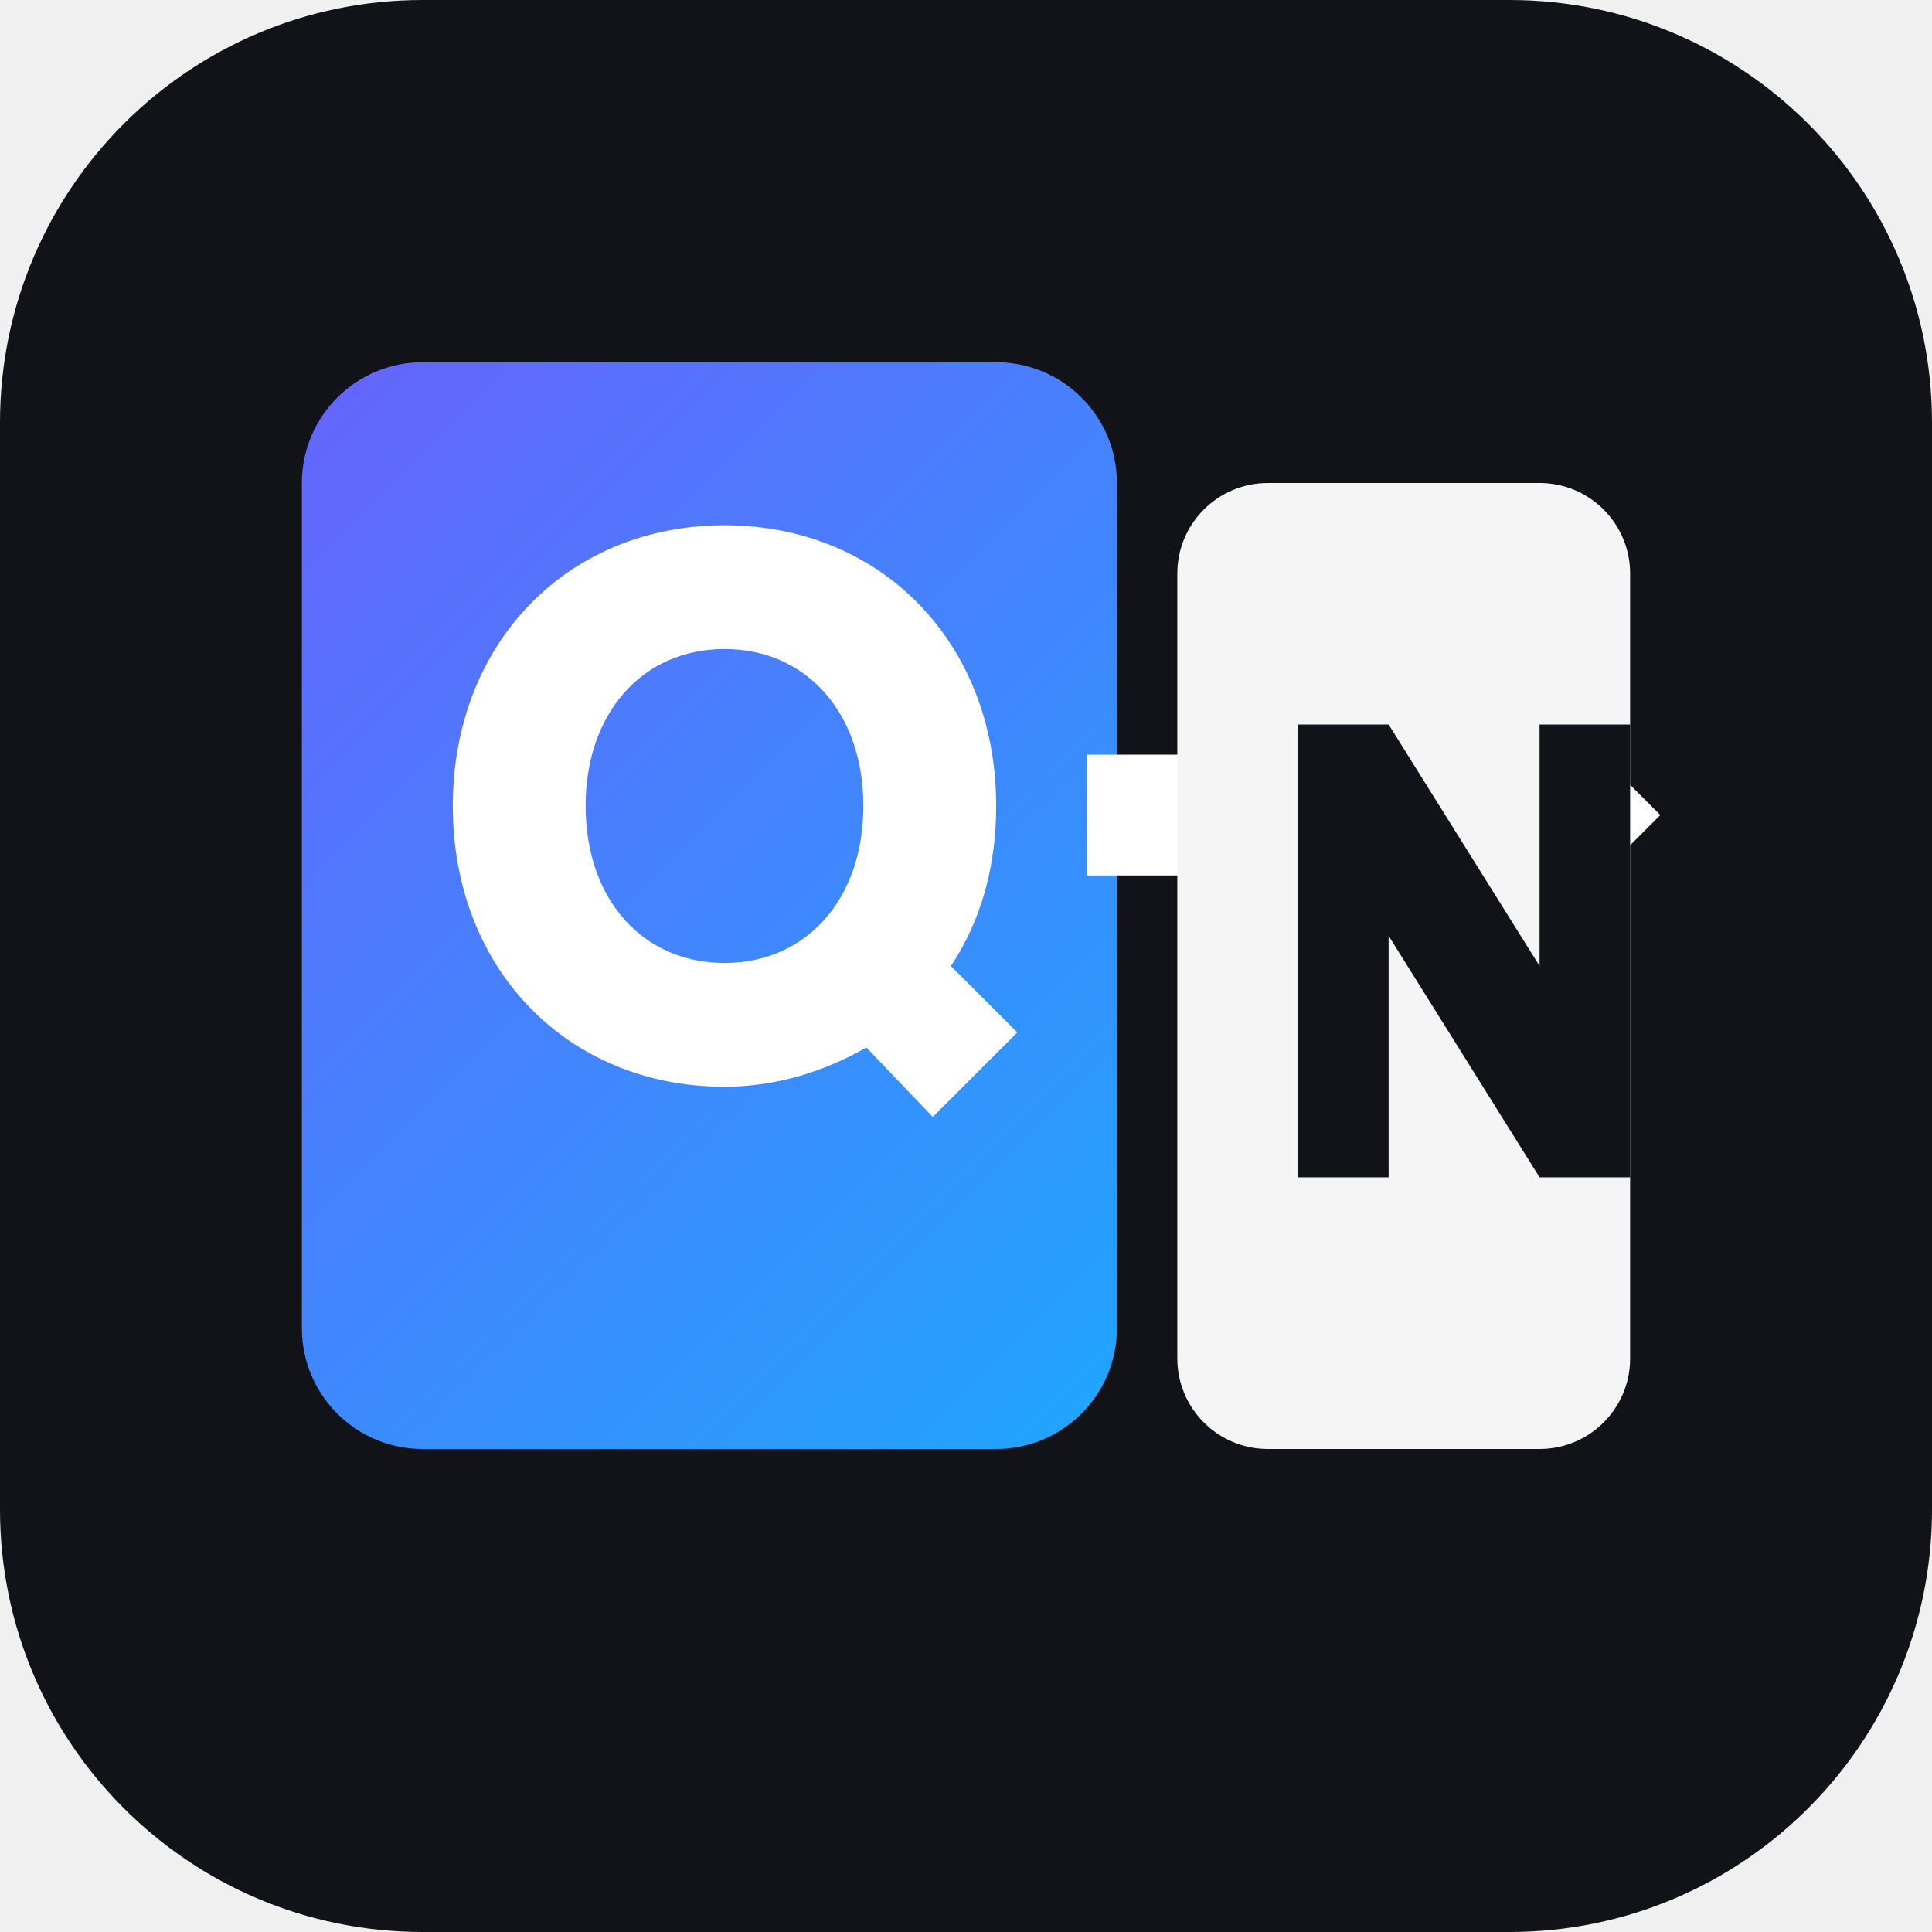
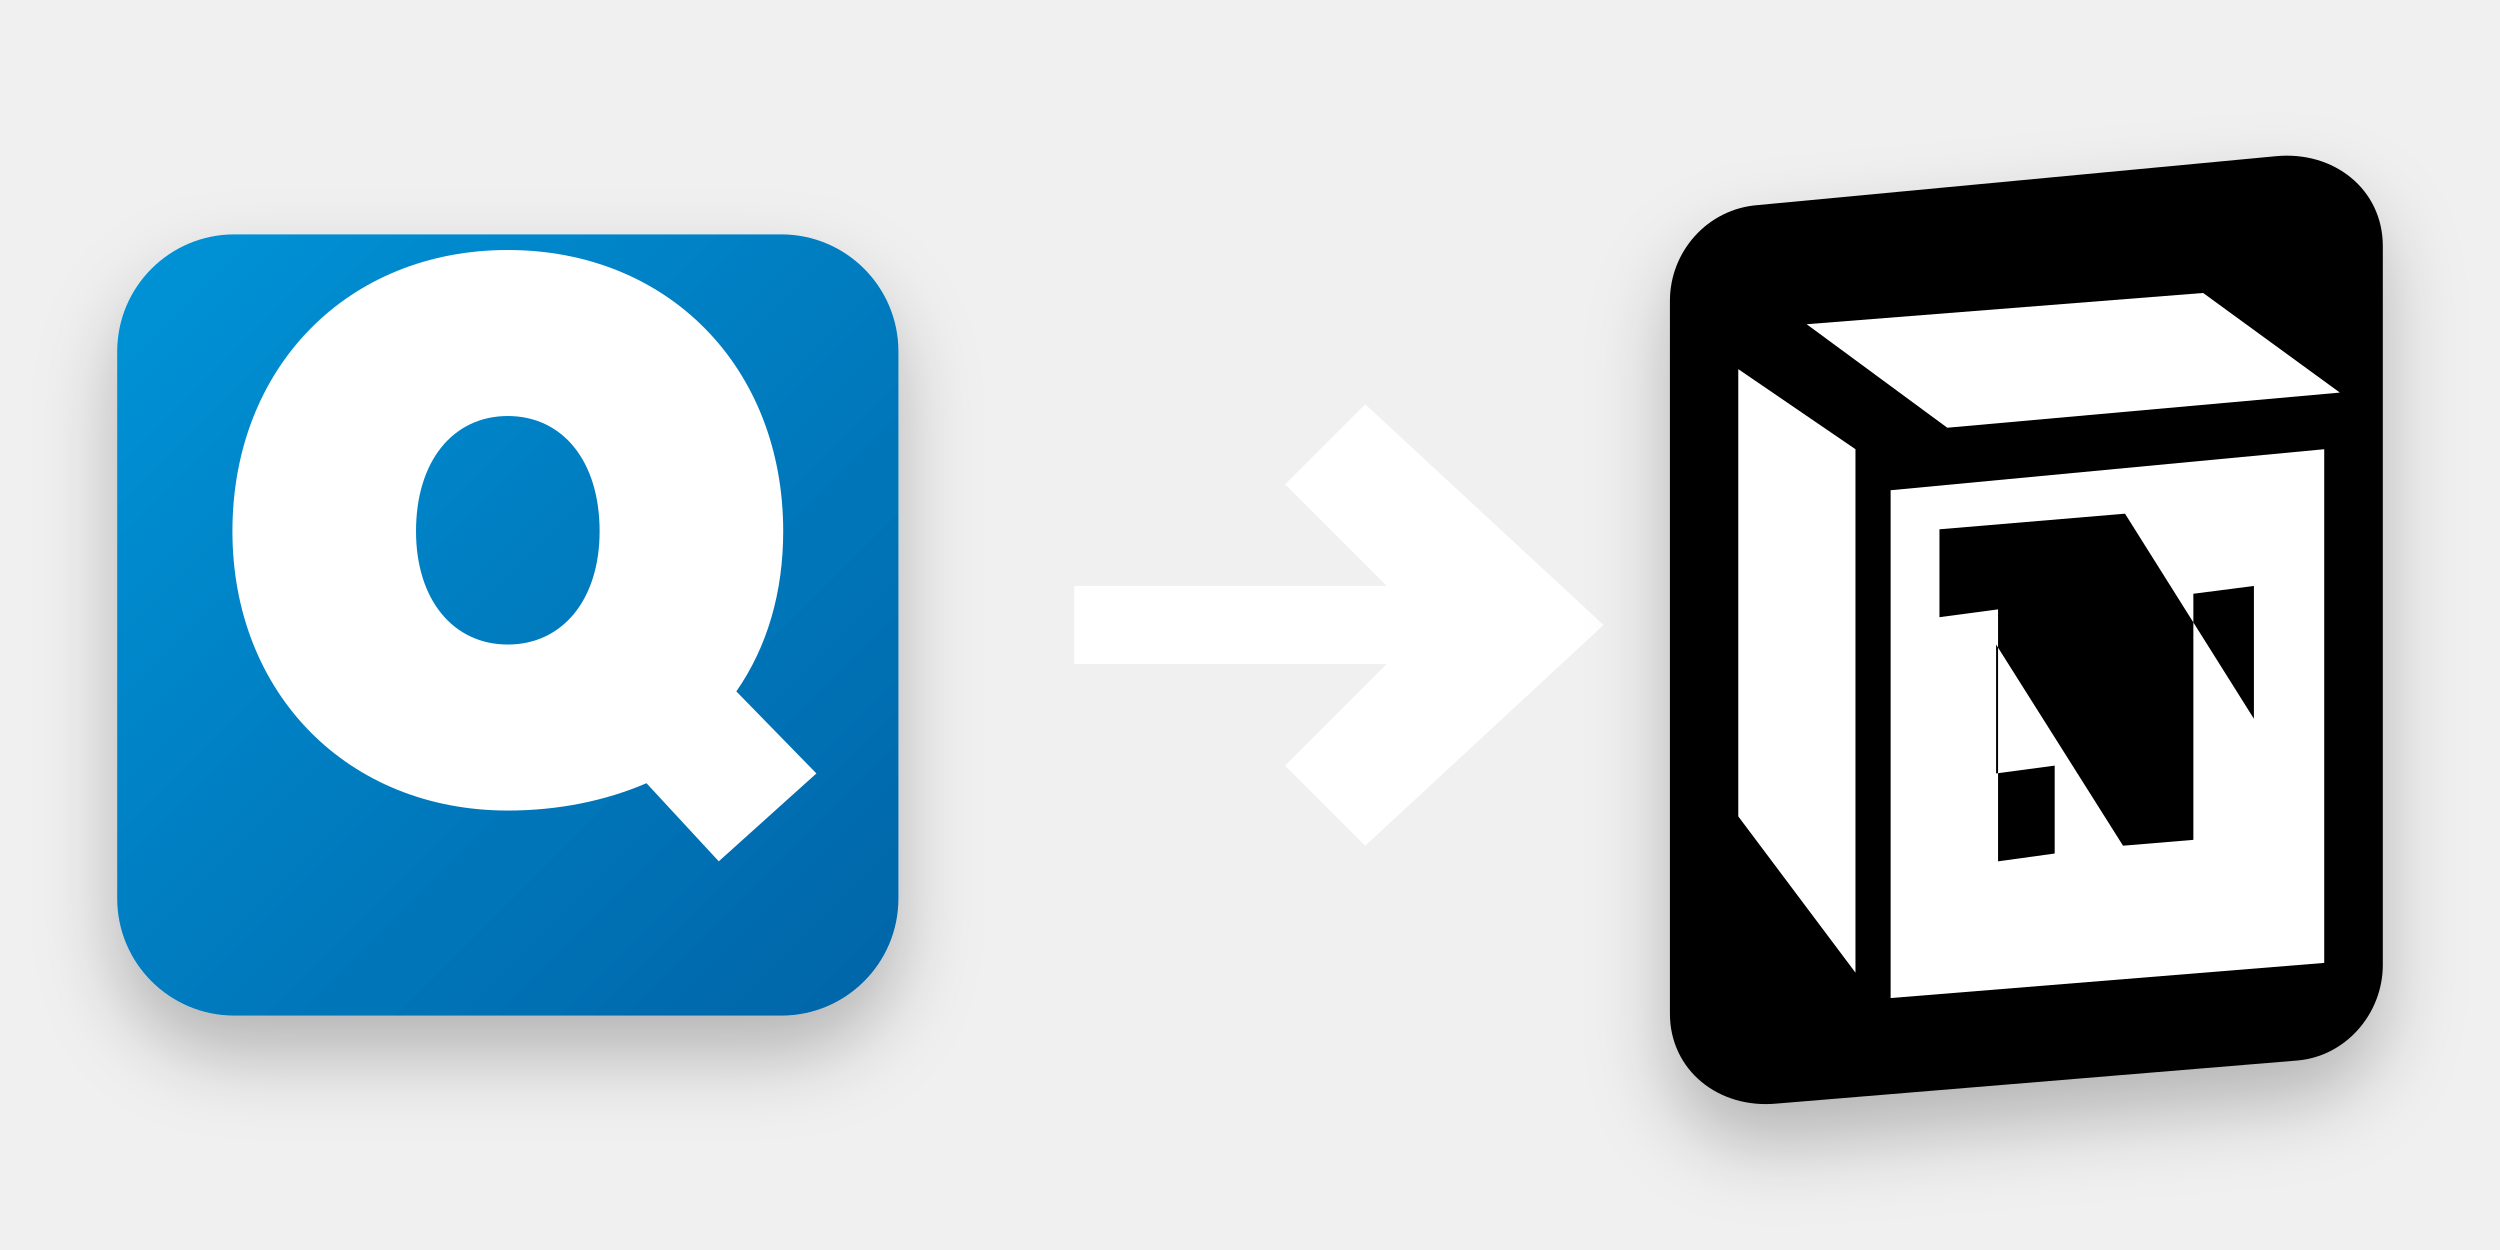
- <svg xmlns="http://www.w3.org/2000/svg" viewBox="0 0 64 64" role="img" aria-label="De QuaterniXXI a Notion">
+ <svg xmlns="http://www.w3.org/2000/svg" viewBox="0 0 128 64" role="img" aria-label="De QuaterniXXI a Notion">
  <defs>
-     <linearGradient id="bg" x1="8" y1="8" x2="56" y2="56" gradientUnits="userSpaceOnUse">
-       <stop stop-color="#6d5dfc" />
-       <stop offset="1" stop-color="#00c2ff" />
+     <linearGradient id="q-bg" x1="8" y1="8" x2="50" y2="50" gradientUnits="userSpaceOnUse">
+       <stop stop-color="#0095d9" />
+       <stop offset="1" stop-color="#0063a6" />
    </linearGradient>
+     <filter id="soft-shadow" x="-20%" y="-20%" width="140%" height="140%">
+       <feDropShadow dx="0" dy="2" stdDeviation="2" flood-color="#000" flood-opacity="0.25" />
+     </filter>
  </defs>
-   <rect width="64" height="64" rx="14" fill="#111318" />
-   <rect x="10" y="12" width="27" height="36" rx="4" fill="url(#bg)" />
-   <path d="M24 36c-5.2 0-9-3.9-9-9.3s3.8-9.3 9-9.3 9 3.9 9 9.3c0 2-.5 3.8-1.5 5.3l2.2 2.2-2.8 2.8-2.2-2.3c-1.4.8-3 1.3-4.7 1.3Zm0-4.1c2.7 0 4.6-2.1 4.6-5.2s-1.9-5.2-4.6-5.2-4.6 2.1-4.6 5.2 1.9 5.2 4.6 5.2Z" fill="#fff" />
-   <path d="M36 25h11l-4-4 3-3 9 9-9 9-3-3 4-4H36v-4Z" fill="#fff" />
-   <rect x="39" y="16" width="15" height="32" rx="3" fill="#f5f5f5" />
-   <path d="M43 39V24h3l5 8v-8h3v15h-3l-5-8v8h-3Z" fill="#111318" />
+   <g filter="url(#soft-shadow)">
+     <rect x="6" y="12" width="40" height="40" rx="6" fill="url(#q-bg)" />
+     <path d="M26 41.5c-8.2 0-14.1-6-14.1-14.3 0-8.4 5.9-14.4 14.1-14.4s14.1 6 14.1 14.4c0 3.1-.8 5.9-2.4 8.2l4.1 4.2-5 4.5-3.7-4c-2.1.9-4.5 1.4-7.1 1.4Zm0-8.5c2.8 0 4.7-2.3 4.7-5.8 0-3.6-1.9-5.9-4.7-5.9s-4.7 2.3-4.7 5.9c0 3.5 1.9 5.8 4.7 5.8Z" fill="#fff" />
+   </g>
+   <path d="M55 30h16l-5.2-5.2 4.1-4.1L82.1 32 69.9 43.3l-4.1-4.1L71 34H55v-4Z" fill="#fff" />
+   <g filter="url(#soft-shadow)">
+     <path d="M90 10.5 116.5 8c3-.3 5.5 1.7 5.5 4.6v36.8c0 2.5-1.9 4.7-4.4 4.9L91 56.5c-3 .3-5.5-1.7-5.5-4.6V15.4c0-2.5 1.9-4.7 4.5-4.9Z" fill="#000" />
+     <path d="M92.5 16.6 112.8 15l7 5.1-20.1 1.8-7.2-5.3Z" fill="#fff" />
+     <path d="M96.8 25.1 119 23v26.3l-22.2 1.8V25.1Z" fill="#fff" />
+     <path d="M89 18.9 95 23v26.8l-6-8V18.9Z" fill="#fff" />
+     <path d="M102.3 44.1V31.2l-3 .4v-4.5l9.5-.8 6.6 10.5V30l-3.1.4V43l-3.6.3-6.5-10.3v6.6l3-.4v4.5l-2.9.4Z" fill="#000" />
+   </g>
</svg>
